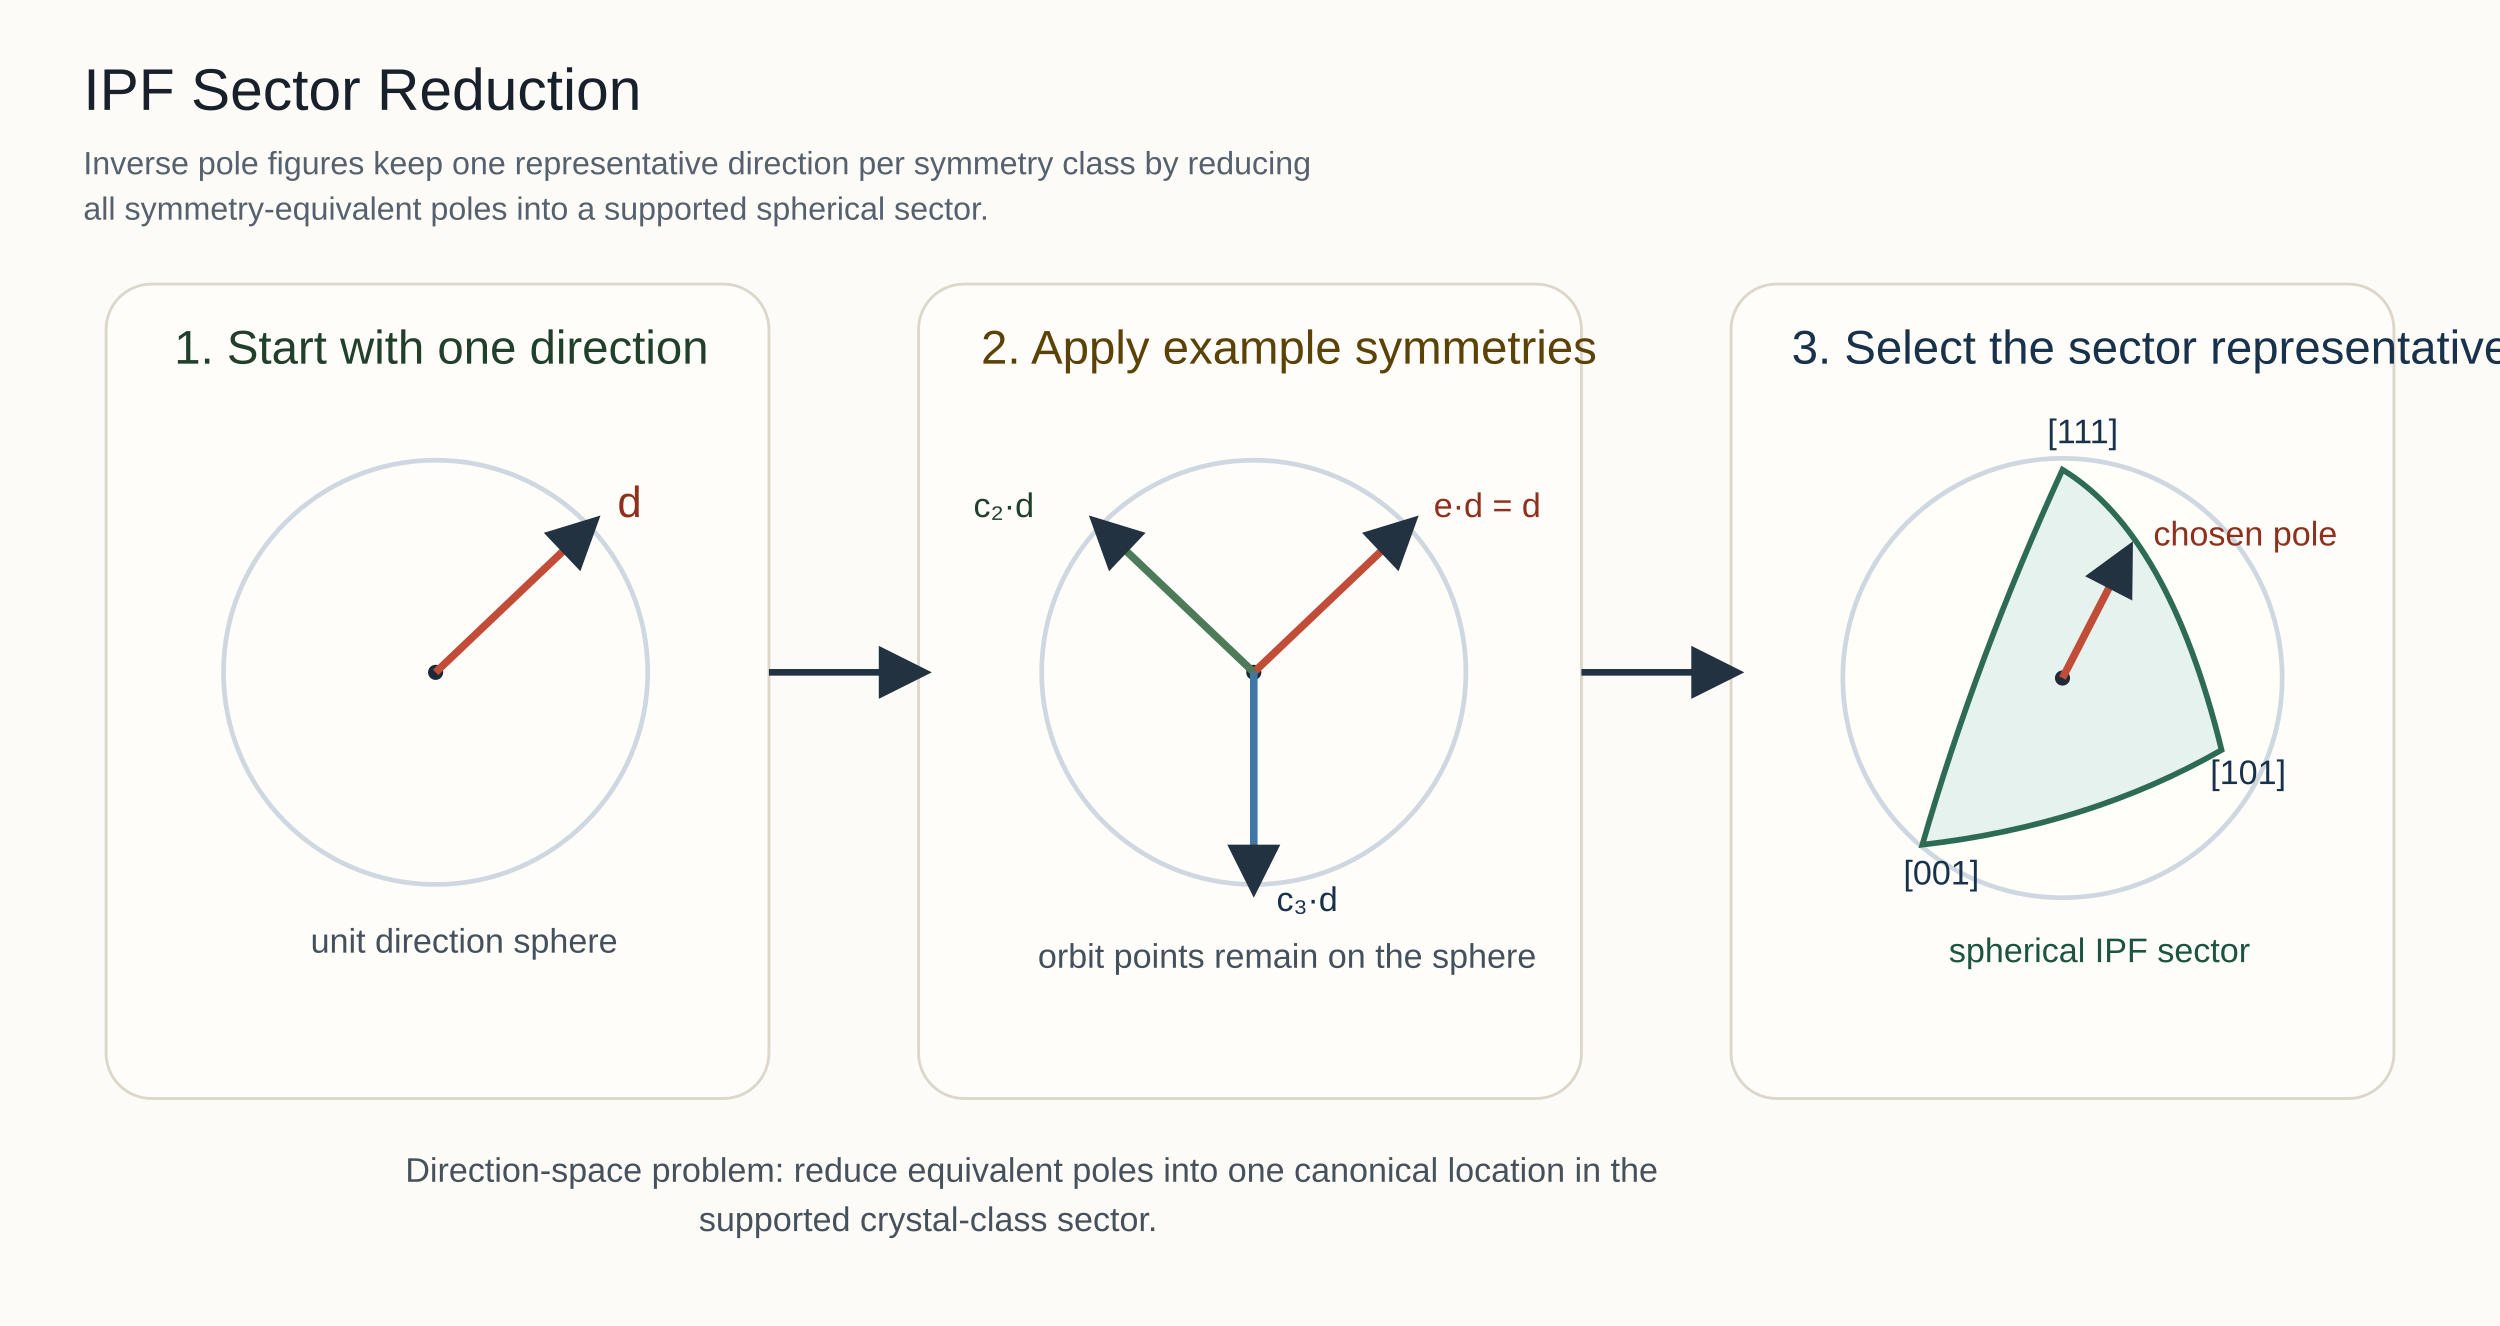
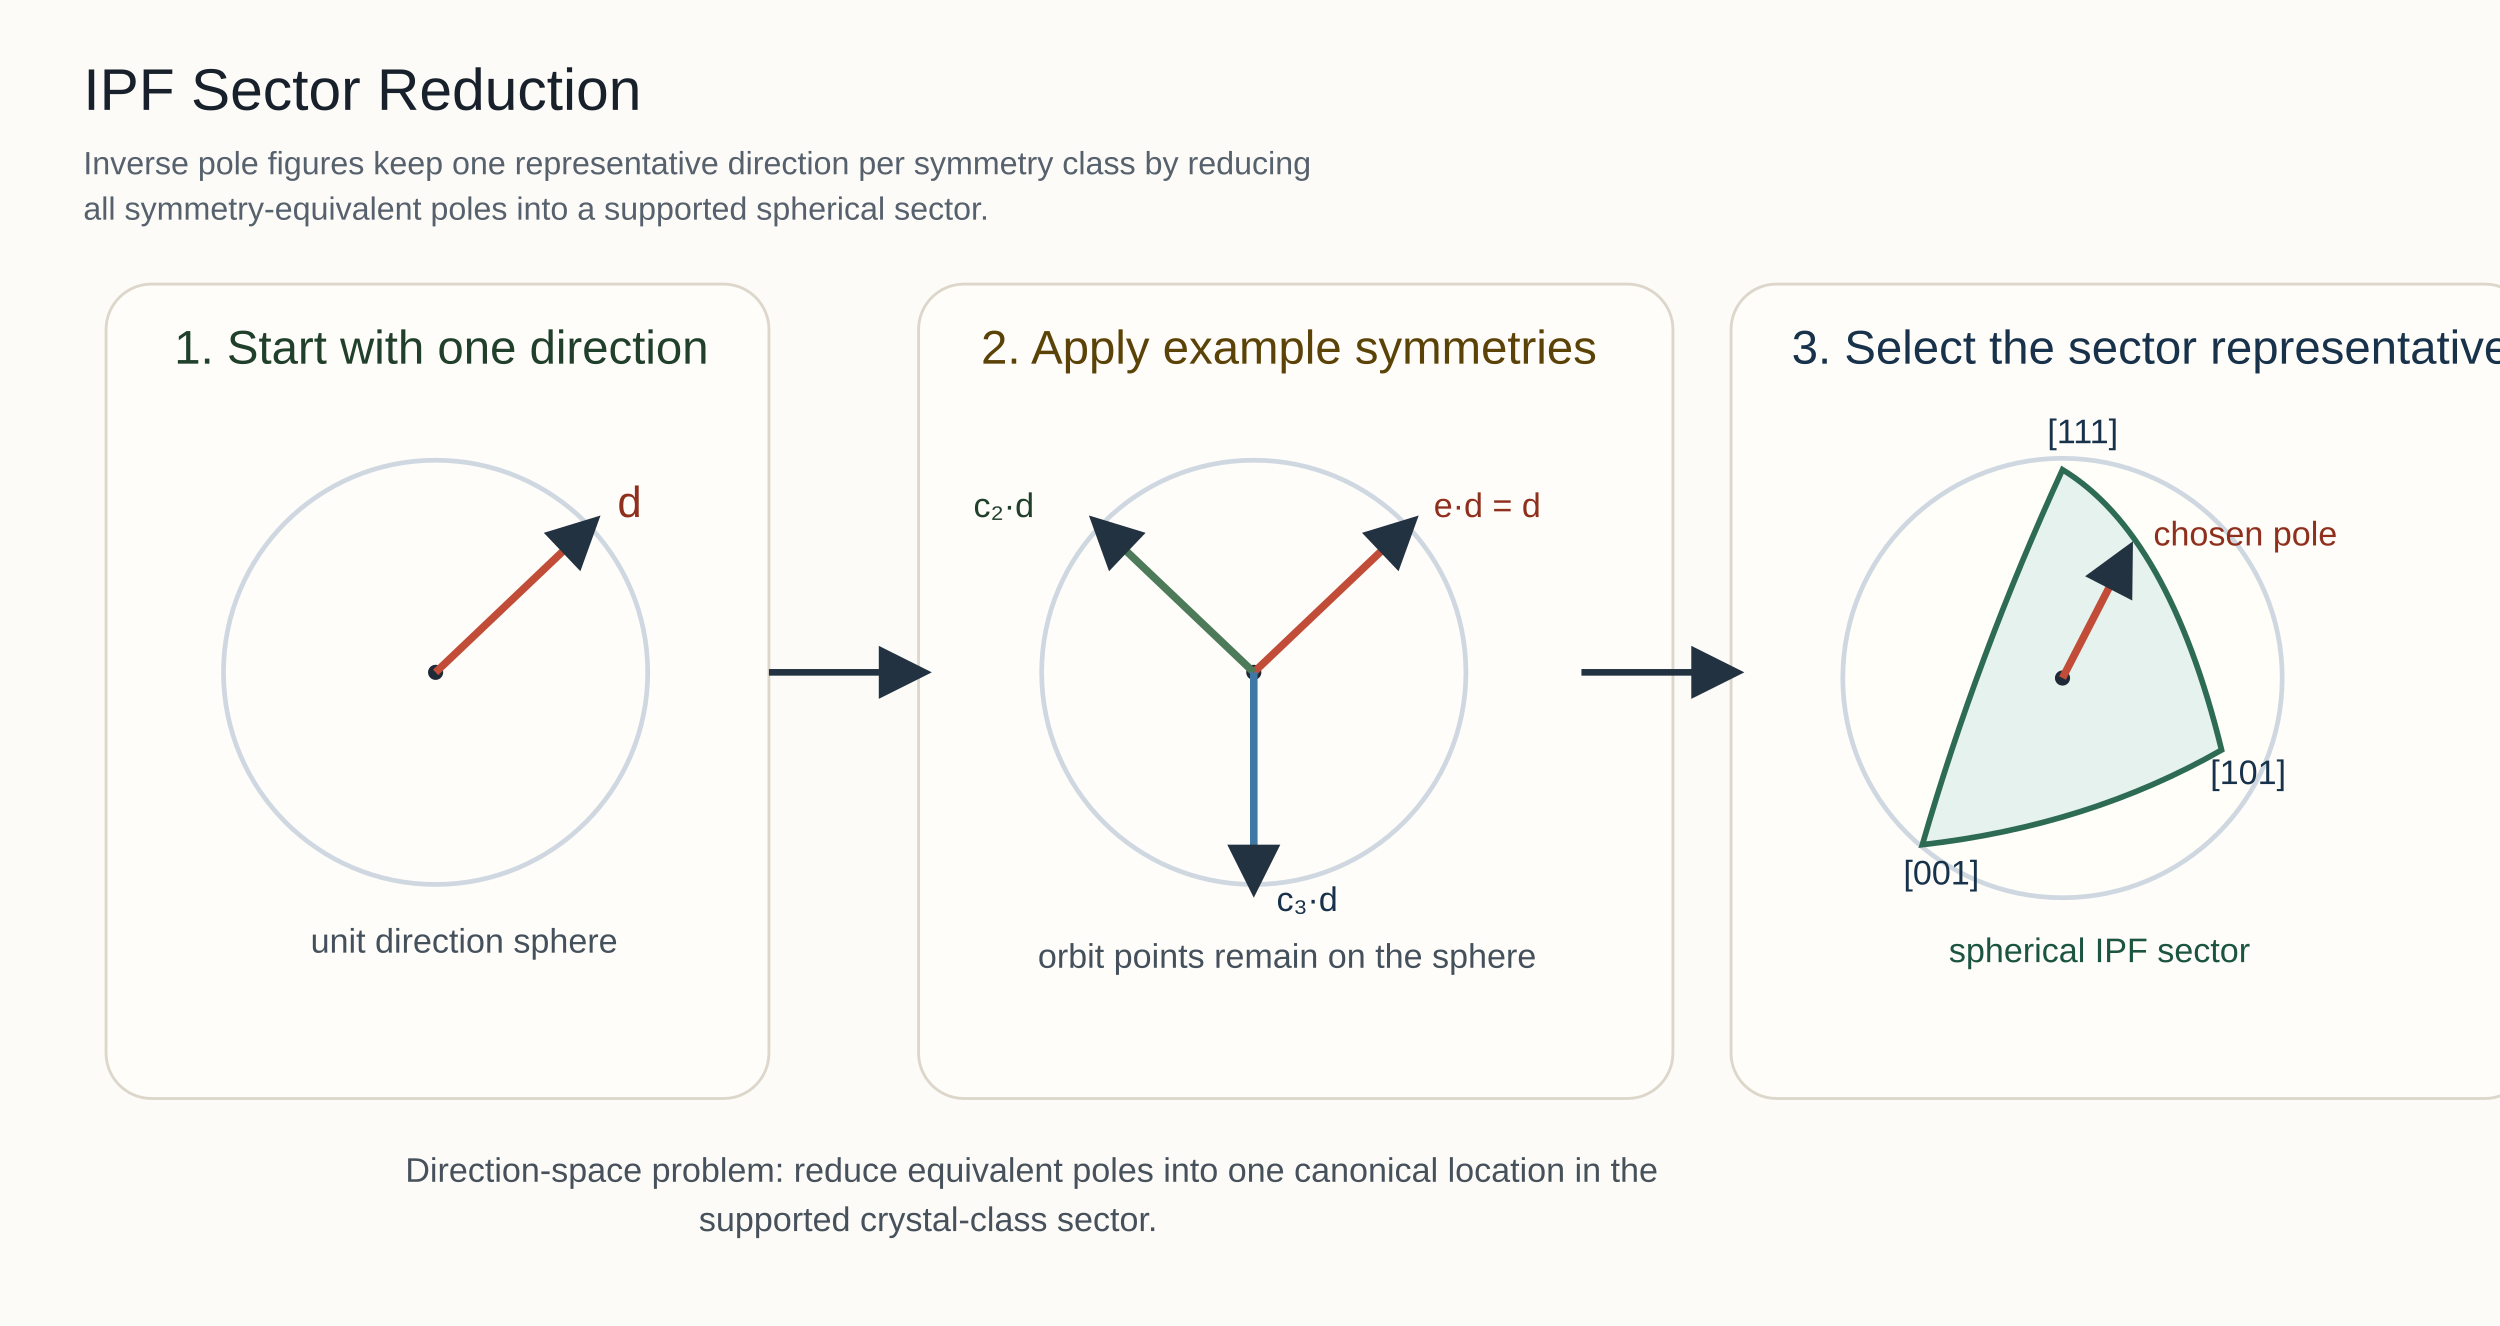
<svg xmlns="http://www.w3.org/2000/svg" width="1320" height="700" viewBox="0 0 1320 700">
  <defs>
    <marker markerUnits="userSpaceOnUse" id="arrow" markerWidth="28.00" markerHeight="28.00" refX="21.00" refY="14.00" orient="auto">
      <path d="M0.00,0.00 L28.00,14.00 L0.00,28.00 z" fill="#223241" />
    </marker>
  </defs>
  <rect width="1320" height="700" fill="#fcfbf7" />
  <text x="44" y="58" font-size="31" font-family="Arial, Helvetica, sans-serif" fill="#18212b">IPF Sector Reduction</text>
  <text x="44" y="92" font-size="17" font-family="Arial, Helvetica, sans-serif" fill="#56616d">
    Inverse pole figures keep one representative direction per symmetry class by reducing
  </text>
  <text x="44" y="116" font-size="17" font-family="Arial, Helvetica, sans-serif" fill="#56616d">
    all symmetry-equivalent poles into a supported spherical sector.
  </text>
  <rect x="56" y="150" width="350" height="430" rx="24" fill="#fffdf9" stroke="#ddd6ca" stroke-width="1.5" />
-   <rect x="485" y="150" width="350" height="430" rx="24" fill="#fffdf9" stroke="#ddd6ca" stroke-width="1.5" />
-   <rect x="914" y="150" width="350" height="430" rx="24" fill="#fffdf9" stroke="#ddd6ca" stroke-width="1.5" />
+   <rect x="485" y="150" width="398.3" height="430" rx="24" fill="#fffdf9" stroke="#ddd6ca" stroke-width="1.5" />
+   <rect x="914" y="150" width="422.0" height="430" rx="24" fill="#fffdf9" stroke="#ddd6ca" stroke-width="1.5" />
  <text x="92" y="192" font-size="25" font-family="Arial, Helvetica, sans-serif" fill="#21402c">1. Start with one direction</text>
  <g transform="translate(230,355)">
    <circle cx="0" cy="0" r="112" fill="none" stroke="#cfd8e1" stroke-width="2.5" />
    <circle cx="0" cy="0" r="4" fill="#1f2937" />
    <line x1="0" y1="0" x2="82" y2="-78" stroke="#c14d39" stroke-width="4" marker-end="url(#arrow)" />
    <text x="96" y="-82" font-size="23" font-family="Arial, Helvetica, sans-serif" fill="#8f301e">d</text>
    <text x="-66" y="148" font-size="18" font-family="Arial, Helvetica, sans-serif" fill="#44515c">unit direction sphere</text>
  </g>
  <text x="518" y="192" font-size="25" font-family="Arial, Helvetica, sans-serif" fill="#5b4308">2. Apply example symmetries</text>
  <g transform="translate(662,355)">
    <circle cx="0" cy="0" r="112" fill="none" stroke="#cfd8e1" stroke-width="2.5" />
    <circle cx="0" cy="0" r="4" fill="#1f2937" />
    <line x1="0" y1="0" x2="82" y2="-78" stroke="#c14d39" stroke-width="4" marker-end="url(#arrow)" />
    <line x1="0" y1="0" x2="-82" y2="-78" stroke="#4d7a58" stroke-width="4" marker-end="url(#arrow)" />
    <line x1="0" y1="0" x2="0" y2="112" stroke="#3f78a4" stroke-width="4" marker-end="url(#arrow)" />
    <text x="95" y="-82" font-size="18" font-family="Arial, Helvetica, sans-serif" fill="#8f301e">e·d = d</text>
    <text x="-148" y="-82" font-size="18" font-family="Arial, Helvetica, sans-serif" fill="#21402c">c₂·d</text>
    <text x="12" y="126" font-size="18" font-family="Arial, Helvetica, sans-serif" fill="#17324a">c₃·d</text>
    <text x="-114" y="156" font-size="18" font-family="Arial, Helvetica, sans-serif" fill="#44515c">orbit points remain on the sphere</text>
  </g>
  <text x="946" y="192" font-size="25" font-family="Arial, Helvetica, sans-serif" fill="#17324a">3. Select the sector representative</text>
  <g transform="translate(1089,358)">
    <circle cx="0" cy="0" r="116" fill="#fffef9" stroke="#cfd8e1" stroke-width="2.5" />
    <path d="M-74 88 Q-45 -12 0 -110 Q56 -76 84 38 Q14 78 -74 88 Z" fill="#e6f2ed" stroke="#2d6b55" stroke-width="3" />
    <circle cx="0" cy="0" r="4" fill="#1f2937" />
    <line x1="0" y1="0" x2="34" y2="-66" stroke="#c14d39" stroke-width="4" marker-end="url(#arrow)" />
    <text x="-84" y="109" font-size="18" font-family="Arial, Helvetica, sans-serif" fill="#17324a">[001]</text>
    <text x="78" y="56" font-size="18" font-family="Arial, Helvetica, sans-serif" fill="#17324a">[101]</text>
    <text x="-8" y="-124" font-size="18" font-family="Arial, Helvetica, sans-serif" fill="#17324a">[111]</text>
    <text x="48" y="-70" font-size="18" font-family="Arial, Helvetica, sans-serif" fill="#8f301e">chosen pole</text>
    <text x="-60" y="150" font-size="18" font-family="Arial, Helvetica, sans-serif" fill="#1b5541">spherical IPF sector</text>
  </g>
  <line x1="406" y1="355" x2="485" y2="355" stroke="#223241" stroke-width="3.5" marker-end="url(#arrow)" />
  <line x1="835" y1="355" x2="914" y2="355" stroke="#223241" stroke-width="3.5" marker-end="url(#arrow)" />
  <text x="214" y="624" font-size="18" font-family="Arial, Helvetica, sans-serif" fill="#47515c">
    Direction-space problem: reduce equivalent poles into one canonical location in the
  </text>
  <text x="369" y="650" font-size="18" font-family="Arial, Helvetica, sans-serif" fill="#47515c">
    supported crystal-class sector.
  </text>
</svg>
